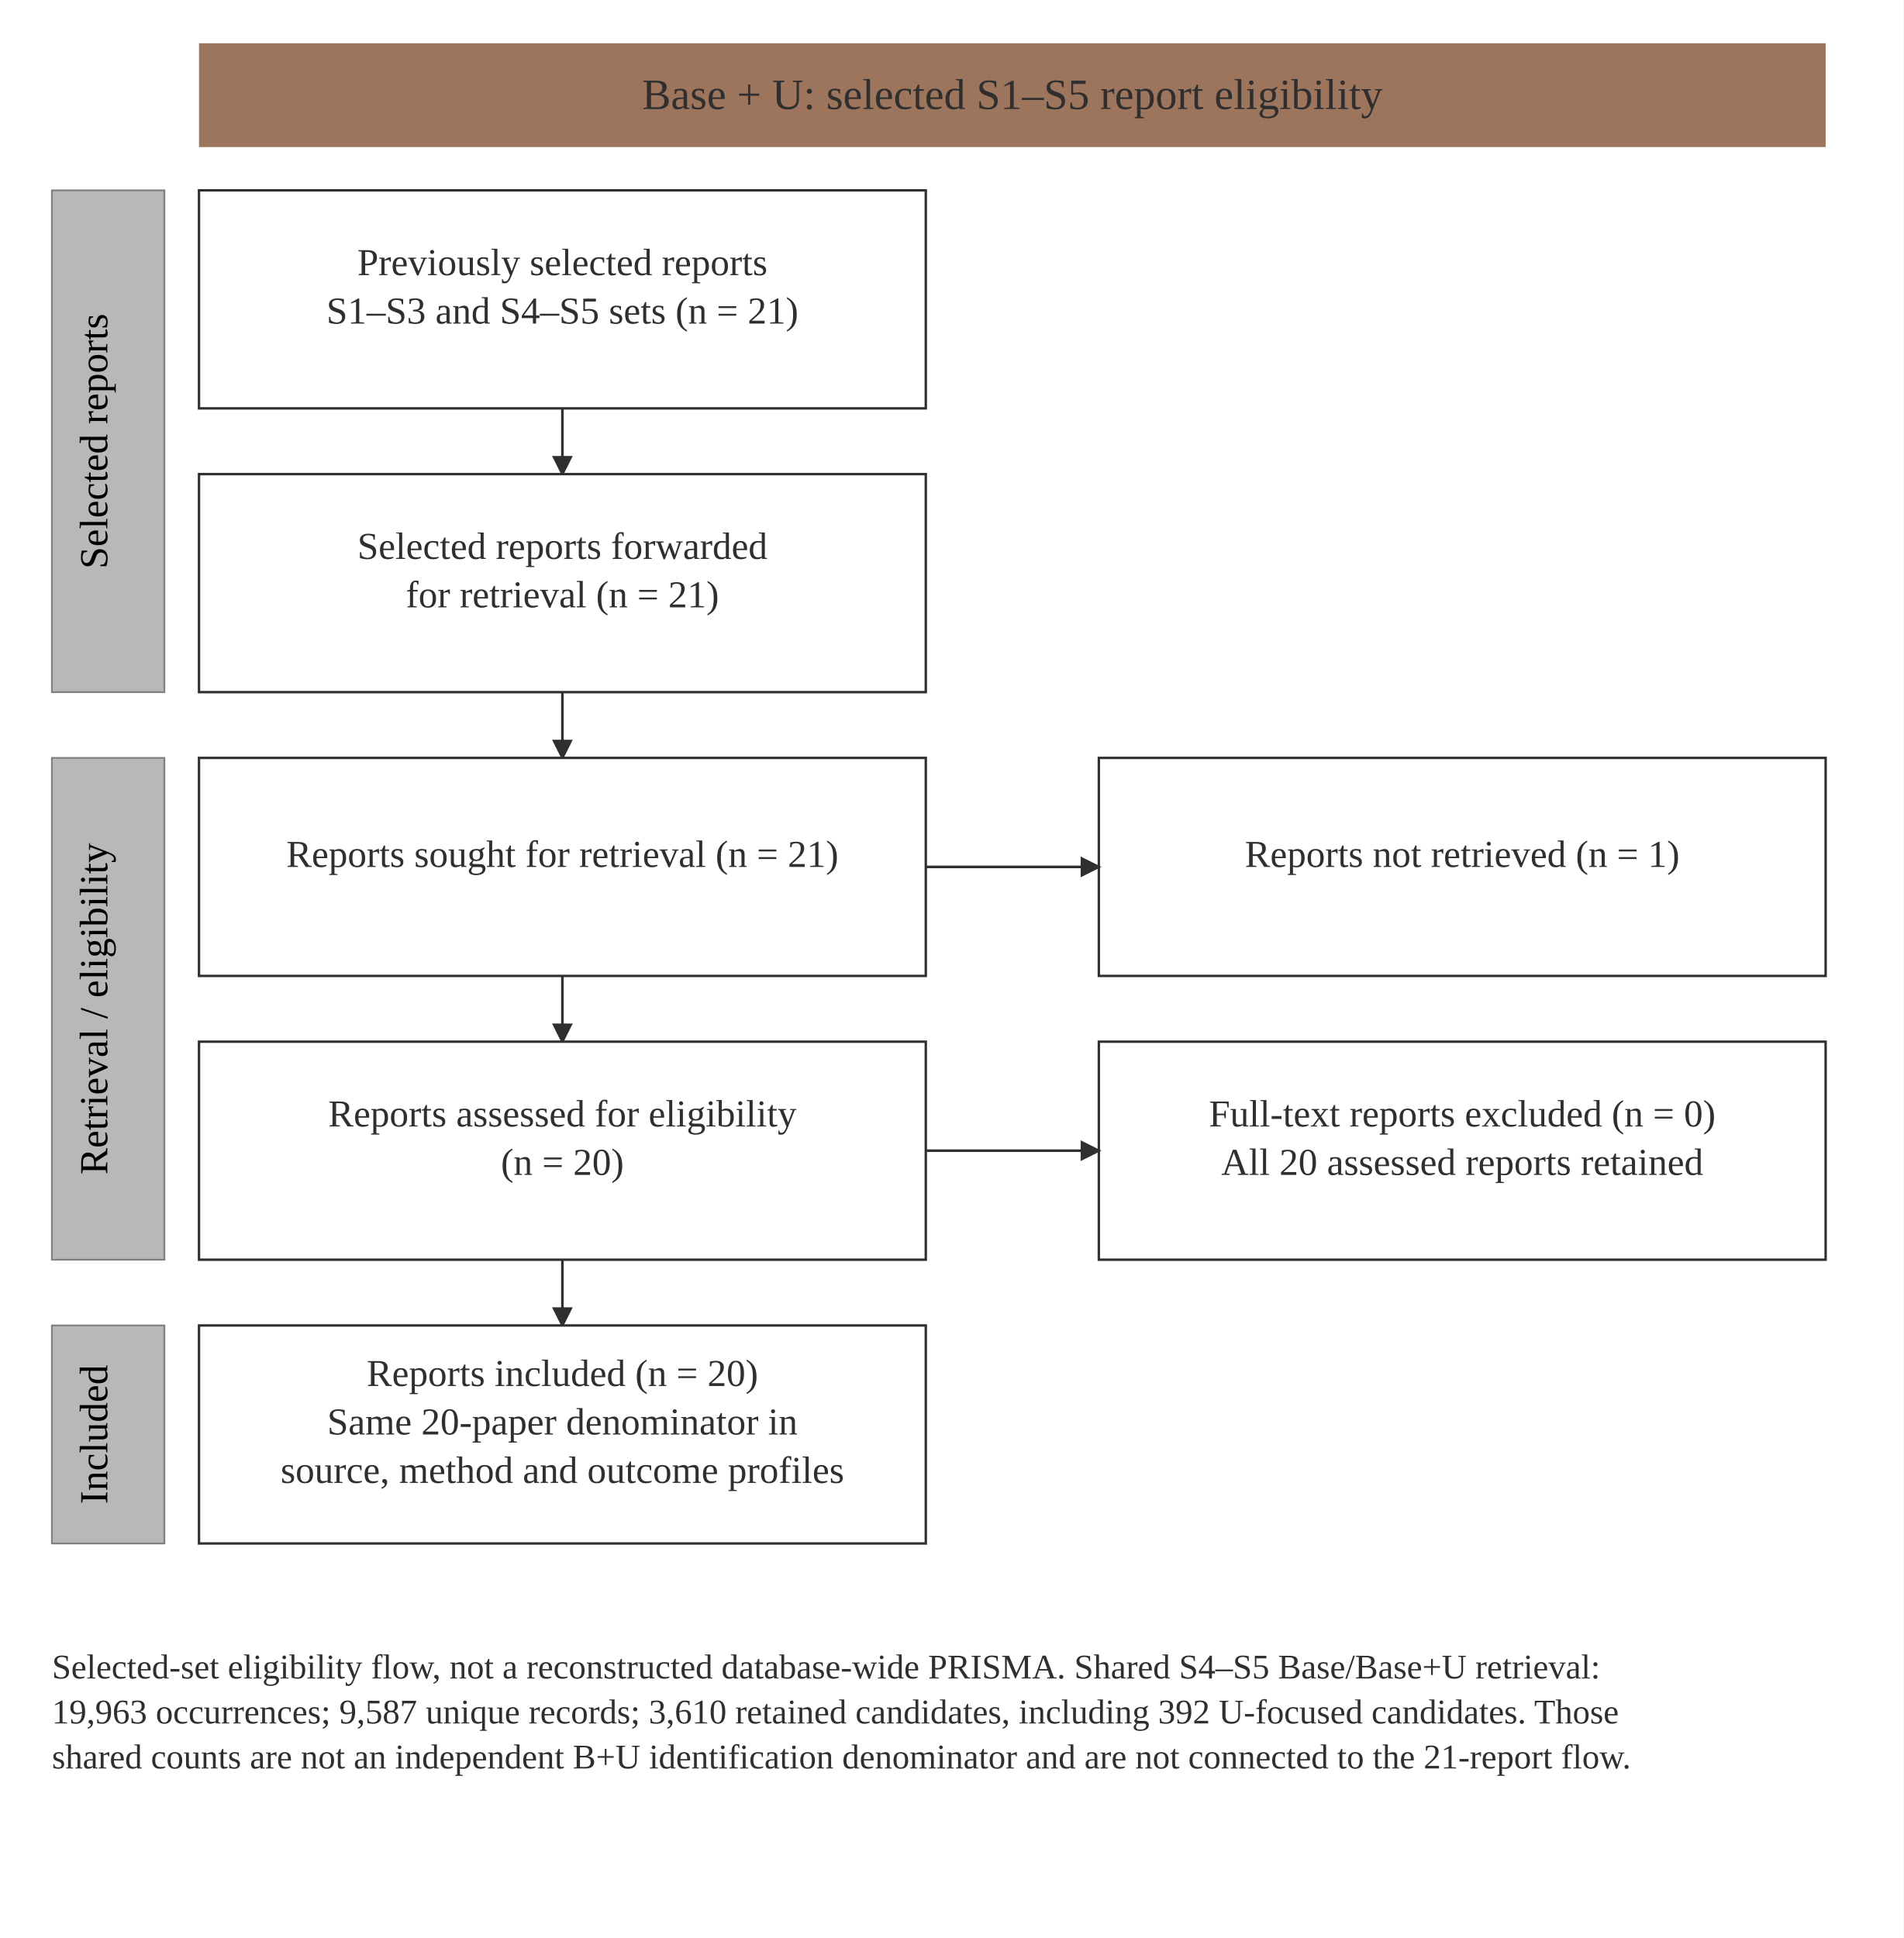
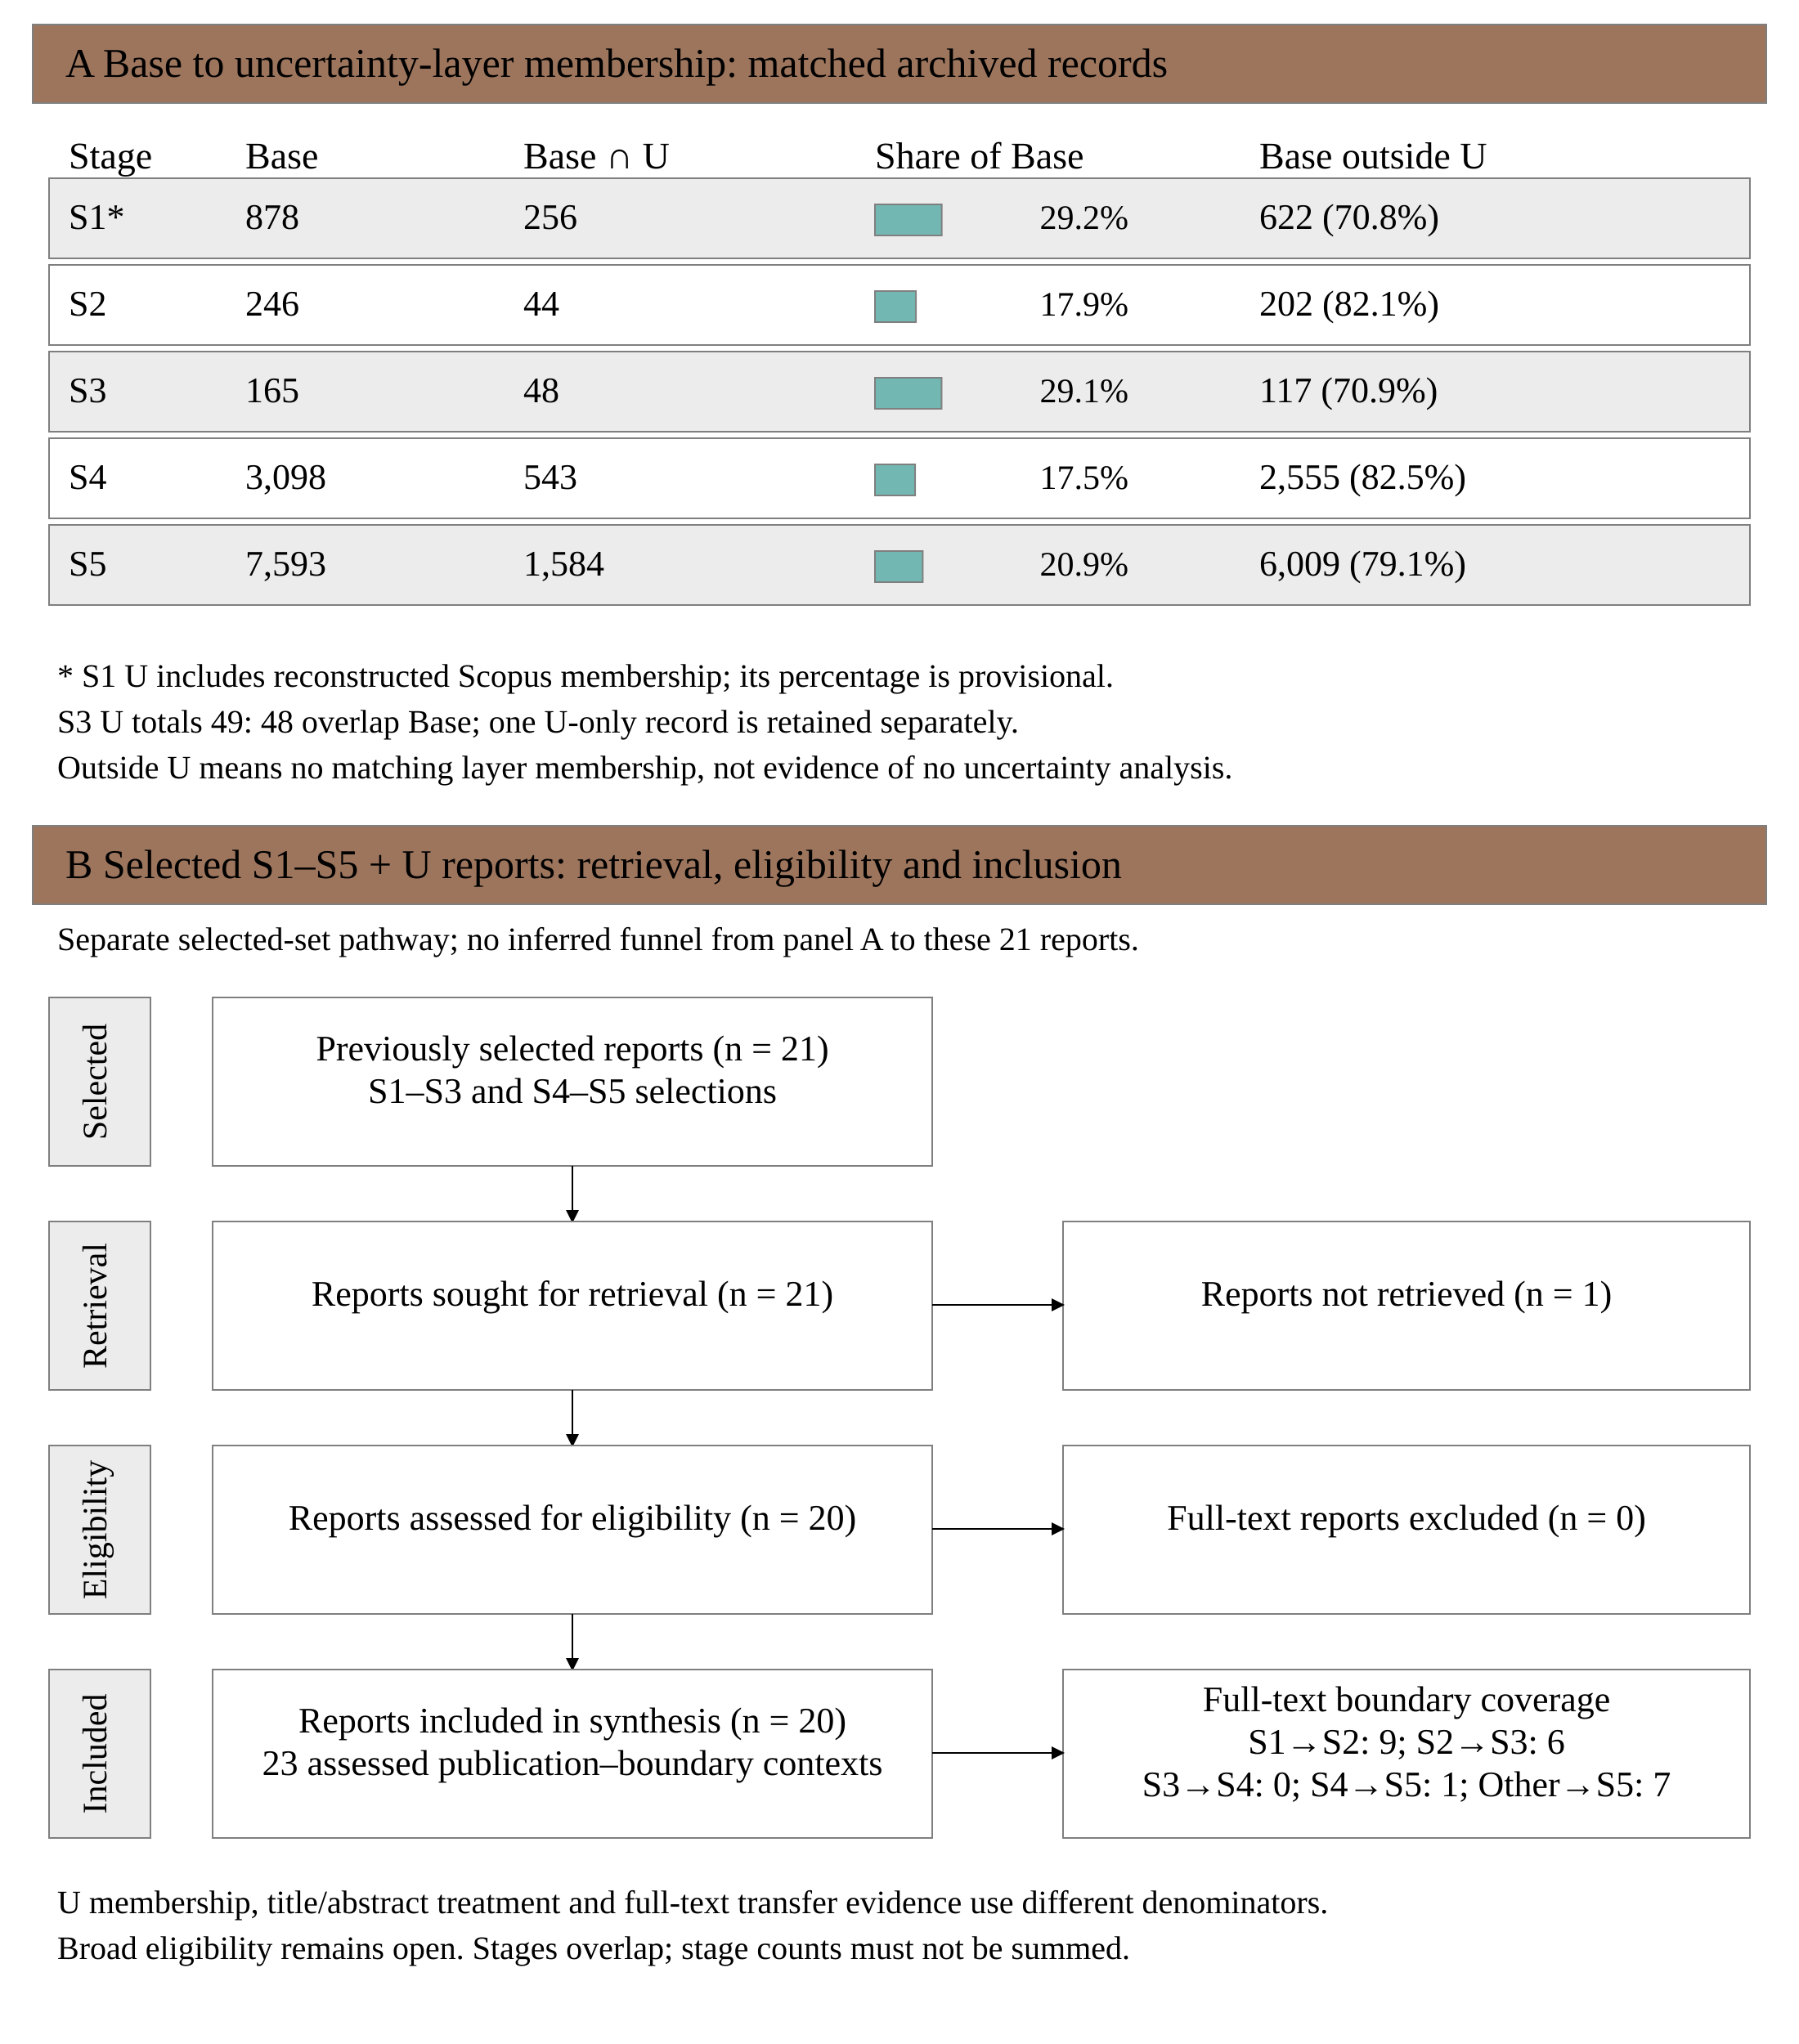
- <svg xmlns="http://www.w3.org/2000/svg" width="1100" height="1120" viewBox="0 0 1100 1120">
-   <rect width="1100" height="1120" fill="white" />
+ <svg xmlns="http://www.w3.org/2000/svg" width="1100" height="1250" viewBox="0 0 1100 1250">
+   <rect width="1100" height="1250" fill="white" />
  <defs>
-     <marker id="a" markerWidth="8" markerHeight="8" refX="7" refY="4" orient="auto">
-       <path d="M0,0L8,4L0,8" fill="#2F2F2F" />
+     <marker id="arrow" markerWidth="8" markerHeight="8" refX="7" refY="4" orient="auto">
+       <path d="M0,0L8,4L0,8" fill="black" />
    </marker>
  </defs>
-   <rect x="115" y="25" width="940" height="60" fill="#9D755D" />
-   <text x="585" y="63" text-anchor="middle" font-family="Times New Roman" font-size="25" fill="#2F2F2F">Base + U: selected S1–S5 report eligibility</text>
-   <rect x="115" y="110" width="420" height="126" fill="white" stroke="#2F2F2F" stroke-width="1.4" />
-   <text x="325" y="159" text-anchor="middle" font-family="Times New Roman" font-size="22" fill="#2F2F2F">Previously selected reports</text>
-   <text x="325" y="187" text-anchor="middle" font-family="Times New Roman" font-size="22" fill="#2F2F2F">S1–S3 and S4–S5 sets (n = 21)</text>
-   <path d="M325,236V274" fill="none" stroke="#2F2F2F" stroke-width="1.5" marker-end="url(#a)" />
-   <rect x="115" y="274" width="420" height="126" fill="white" stroke="#2F2F2F" stroke-width="1.4" />
-   <text x="325" y="323" text-anchor="middle" font-family="Times New Roman" font-size="22" fill="#2F2F2F">Selected reports forwarded</text>
-   <text x="325" y="351" text-anchor="middle" font-family="Times New Roman" font-size="22" fill="#2F2F2F">for retrieval (n = 21)</text>
-   <path d="M325,400V438" fill="none" stroke="#2F2F2F" stroke-width="1.5" marker-end="url(#a)" />
-   <rect x="115" y="438" width="420" height="126" fill="white" stroke="#2F2F2F" stroke-width="1.4" />
-   <text x="325" y="501" text-anchor="middle" font-family="Times New Roman" font-size="22" fill="#2F2F2F">Reports sought for retrieval (n = 21)</text>
-   <rect x="635" y="438" width="420" height="126" fill="white" stroke="#2F2F2F" stroke-width="1.4" />
-   <text x="845" y="501" text-anchor="middle" font-family="Times New Roman" font-size="22" fill="#2F2F2F">Reports not retrieved (n = 1)</text>
-   <path d="M325,564V602" fill="none" stroke="#2F2F2F" stroke-width="1.5" marker-end="url(#a)" />
-   <path d="M535,501H635" stroke="#2F2F2F" stroke-width="1.5" marker-end="url(#a)" />
-   <rect x="115" y="602" width="420" height="126" fill="white" stroke="#2F2F2F" stroke-width="1.4" />
-   <text x="325" y="651" text-anchor="middle" font-family="Times New Roman" font-size="22" fill="#2F2F2F">Reports assessed for eligibility</text>
-   <text x="325" y="679" text-anchor="middle" font-family="Times New Roman" font-size="22" fill="#2F2F2F">(n = 20)</text>
-   <rect x="635" y="602" width="420" height="126" fill="white" stroke="#2F2F2F" stroke-width="1.4" />
-   <text x="845" y="651" text-anchor="middle" font-family="Times New Roman" font-size="22" fill="#2F2F2F">Full-text reports excluded (n = 0)</text>
-   <text x="845" y="679" text-anchor="middle" font-family="Times New Roman" font-size="22" fill="#2F2F2F">All 20 assessed reports retained</text>
-   <path d="M325,728V766" fill="none" stroke="#2F2F2F" stroke-width="1.5" marker-end="url(#a)" />
-   <path d="M535,665H635" stroke="#2F2F2F" stroke-width="1.5" marker-end="url(#a)" />
-   <rect x="115" y="766" width="420" height="126" fill="white" stroke="#2F2F2F" stroke-width="1.4" />
-   <text x="325" y="801" text-anchor="middle" font-family="Times New Roman" font-size="22" fill="#2F2F2F">Reports included (n = 20)</text>
-   <text x="325" y="829" text-anchor="middle" font-family="Times New Roman" font-size="22" fill="#2F2F2F">Same 20-paper denominator in</text>
-   <text x="325" y="857" text-anchor="middle" font-family="Times New Roman" font-size="22" fill="#2F2F2F">source, method and outcome profiles</text>
-   <rect x="30" y="110" width="65" height="290" fill="#B8B8B8" stroke="#7F7F7F" />
-   <text x="62" y="255.0" transform="rotate(-90 62 255.0)" text-anchor="middle" font-family="Times New Roman" font-size="23">Selected reports</text>
-   <rect x="30" y="438" width="65" height="290" fill="#B8B8B8" stroke="#7F7F7F" />
-   <text x="62" y="583.0" transform="rotate(-90 62 583.0)" text-anchor="middle" font-family="Times New Roman" font-size="23">Retrieval / eligibility</text>
-   <rect x="30" y="766" width="65" height="126" fill="#B8B8B8" stroke="#7F7F7F" />
-   <text x="62" y="829.0" transform="rotate(-90 62 829.0)" text-anchor="middle" font-family="Times New Roman" font-size="23">Included</text>
-   <text x="30" y="970" text-anchor="start" font-family="Times New Roman" font-size="20" fill="#2F2F2F">Selected-set eligibility flow, not a reconstructed database-wide PRISMA. Shared S4–S5 Base/Base+U retrieval:</text>
-   <text x="30" y="996" text-anchor="start" font-family="Times New Roman" font-size="20" fill="#2F2F2F">19,963 occurrences; 9,587 unique records; 3,610 retained candidates, including 392 U-focused candidates. Those</text>
-   <text x="30" y="1022" text-anchor="start" font-family="Times New Roman" font-size="20" fill="#2F2F2F">shared counts are not an independent B+U identification denominator and are not connected to the 21-report flow.</text>
+   <rect x="20" y="15" width="1060" height="48" fill="#9D755D" stroke="#7F7F7F" />
+   <text x="40" y="47" text-anchor="start" font-family="Times New Roman" font-size="25" fill="black">A   Base to uncertainty-layer membership: matched archived records</text>
+   <text x="42" y="103" text-anchor="start" font-family="Times New Roman" font-size="23" fill="black">Stage</text>
+   <text x="150" y="103" text-anchor="start" font-family="Times New Roman" font-size="23" fill="black">Base</text>
+   <text x="320" y="103" text-anchor="start" font-family="Times New Roman" font-size="23" fill="black">Base ∩ U</text>
+   <text x="535" y="103" text-anchor="start" font-family="Times New Roman" font-size="23" fill="black">Share of Base</text>
+   <text x="770" y="103" text-anchor="start" font-family="Times New Roman" font-size="23" fill="black">Base outside U</text>
+   <rect x="30" y="109" width="1040" height="49" fill="#ECECEC" stroke="#7F7F7F" />
+   <text x="42" y="140" text-anchor="start" font-family="Times New Roman" font-size="22" fill="black">S1*</text>
+   <text x="150" y="140" text-anchor="start" font-family="Times New Roman" font-size="22" fill="black">878</text>
+   <text x="320" y="140" text-anchor="start" font-family="Times New Roman" font-size="22" fill="black">256</text>
+   <rect x="535" y="125" width="40.82" height="19" fill="#72B7B2" stroke="#7F7F7F" />
+   <text x="690" y="140" text-anchor="end" font-family="Times New Roman" font-size="21" fill="black">29.2%</text>
+   <text x="770" y="140" text-anchor="start" font-family="Times New Roman" font-size="22" fill="black">622 (70.8%)</text>
+   <rect x="30" y="162" width="1040" height="49" fill="white" stroke="#7F7F7F" />
+   <text x="42" y="193" text-anchor="start" font-family="Times New Roman" font-size="22" fill="black">S2</text>
+   <text x="150" y="193" text-anchor="start" font-family="Times New Roman" font-size="22" fill="black">246</text>
+   <text x="320" y="193" text-anchor="start" font-family="Times New Roman" font-size="22" fill="black">44</text>
+   <rect x="535" y="178" width="25.041" height="19" fill="#72B7B2" stroke="#7F7F7F" />
+   <text x="690" y="193" text-anchor="end" font-family="Times New Roman" font-size="21" fill="black">17.9%</text>
+   <text x="770" y="193" text-anchor="start" font-family="Times New Roman" font-size="22" fill="black">202 (82.1%)</text>
+   <rect x="30" y="215" width="1040" height="49" fill="#ECECEC" stroke="#7F7F7F" />
+   <text x="42" y="246" text-anchor="start" font-family="Times New Roman" font-size="22" fill="black">S3</text>
+   <text x="150" y="246" text-anchor="start" font-family="Times New Roman" font-size="22" fill="black">165</text>
+   <text x="320" y="246" text-anchor="start" font-family="Times New Roman" font-size="22" fill="black">48</text>
+   <rect x="535" y="231" width="40.727" height="19" fill="#72B7B2" stroke="#7F7F7F" />
+   <text x="690" y="246" text-anchor="end" font-family="Times New Roman" font-size="21" fill="black">29.1%</text>
+   <text x="770" y="246" text-anchor="start" font-family="Times New Roman" font-size="22" fill="black">117 (70.9%)</text>
+   <rect x="30" y="268" width="1040" height="49" fill="white" stroke="#7F7F7F" />
+   <text x="42" y="299" text-anchor="start" font-family="Times New Roman" font-size="22" fill="black">S4</text>
+   <text x="150" y="299" text-anchor="start" font-family="Times New Roman" font-size="22" fill="black">3,098</text>
+   <text x="320" y="299" text-anchor="start" font-family="Times New Roman" font-size="22" fill="black">543</text>
+   <rect x="535" y="284" width="24.538" height="19" fill="#72B7B2" stroke="#7F7F7F" />
+   <text x="690" y="299" text-anchor="end" font-family="Times New Roman" font-size="21" fill="black">17.5%</text>
+   <text x="770" y="299" text-anchor="start" font-family="Times New Roman" font-size="22" fill="black">2,555 (82.5%)</text>
+   <rect x="30" y="321" width="1040" height="49" fill="#ECECEC" stroke="#7F7F7F" />
+   <text x="42" y="352" text-anchor="start" font-family="Times New Roman" font-size="22" fill="black">S5</text>
+   <text x="150" y="352" text-anchor="start" font-family="Times New Roman" font-size="22" fill="black">7,593</text>
+   <text x="320" y="352" text-anchor="start" font-family="Times New Roman" font-size="22" fill="black">1,584</text>
+   <rect x="535" y="337" width="29.206" height="19" fill="#72B7B2" stroke="#7F7F7F" />
+   <text x="690" y="352" text-anchor="end" font-family="Times New Roman" font-size="21" fill="black">20.9%</text>
+   <text x="770" y="352" text-anchor="start" font-family="Times New Roman" font-size="22" fill="black">6,009 (79.1%)</text>
+   <text x="35" y="420" text-anchor="start" font-family="Times New Roman" font-size="20" fill="black">* S1 U includes reconstructed Scopus membership; its percentage is provisional.</text>
+   <text x="35" y="448" text-anchor="start" font-family="Times New Roman" font-size="20" fill="black">S3 U totals 49: 48 overlap Base; one U-only record is retained separately.</text>
+   <text x="35" y="476" text-anchor="start" font-family="Times New Roman" font-size="20" fill="black">Outside U means no matching layer membership, not evidence of no uncertainty analysis.</text>
+   <rect x="20" y="505" width="1060" height="48" fill="#9D755D" stroke="#7F7F7F" />
+   <text x="40" y="537" text-anchor="start" font-family="Times New Roman" font-size="25" fill="black">B   Selected S1–S5 + U reports: retrieval, eligibility and inclusion</text>
+   <text x="35" y="581" text-anchor="start" font-family="Times New Roman" font-size="20" fill="black">Separate selected-set pathway; no inferred funnel from panel A to these 21 reports.</text>
+   <rect x="130" y="610" width="440" height="103" fill="white" stroke="#7F7F7F" />
+   <text x="350.0" y="648.5" text-anchor="middle" font-family="Times New Roman" font-size="22" fill="black">Previously selected reports (n = 21)</text>
+   <text x="350.0" y="674.5" text-anchor="middle" font-family="Times New Roman" font-size="22" fill="black">S1–S3 and S4–S5 selections</text>
+   <path d="M350,713L350,747" stroke="black" fill="none" marker-end="url(#arrow)" />
+   <rect x="130" y="747" width="440" height="103" fill="white" stroke="#7F7F7F" />
+   <text x="350.0" y="798.5" text-anchor="middle" font-family="Times New Roman" font-size="22" fill="black">Reports sought for retrieval (n = 21)</text>
+   <rect x="650" y="747" width="420" height="103" fill="white" stroke="#7F7F7F" />
+   <text x="860.0" y="798.5" text-anchor="middle" font-family="Times New Roman" font-size="22" fill="black">Reports not retrieved (n = 1)</text>
+   <path d="M570,798L650,798" stroke="black" fill="none" marker-end="url(#arrow)" />
+   <path d="M350,850L350,884" stroke="black" fill="none" marker-end="url(#arrow)" />
+   <rect x="130" y="884" width="440" height="103" fill="white" stroke="#7F7F7F" />
+   <text x="350.0" y="935.5" text-anchor="middle" font-family="Times New Roman" font-size="22" fill="black">Reports assessed for eligibility (n = 20)</text>
+   <rect x="650" y="884" width="420" height="103" fill="white" stroke="#7F7F7F" />
+   <text x="860.0" y="935.5" text-anchor="middle" font-family="Times New Roman" font-size="22" fill="black">Full-text reports excluded (n = 0)</text>
+   <path d="M570,935L650,935" stroke="black" fill="none" marker-end="url(#arrow)" />
+   <path d="M350,987L350,1021" stroke="black" fill="none" marker-end="url(#arrow)" />
+   <rect x="130" y="1021" width="440" height="103" fill="white" stroke="#7F7F7F" />
+   <text x="350.0" y="1059.5" text-anchor="middle" font-family="Times New Roman" font-size="22" fill="black">Reports included in synthesis (n = 20)</text>
+   <text x="350.0" y="1085.5" text-anchor="middle" font-family="Times New Roman" font-size="22" fill="black">23 assessed publication–boundary contexts</text>
+   <rect x="650" y="1021" width="420" height="103" fill="white" stroke="#7F7F7F" />
+   <text x="860.0" y="1046.5" text-anchor="middle" font-family="Times New Roman" font-size="22" fill="black">Full-text boundary coverage</text>
+   <text x="860.0" y="1072.5" text-anchor="middle" font-family="Times New Roman" font-size="22" fill="black">S1→S2: 9; S2→S3: 6</text>
+   <text x="860.0" y="1098.5" text-anchor="middle" font-family="Times New Roman" font-size="22" fill="black">S3→S4: 0; S4→S5: 1; Other→S5: 7</text>
+   <path d="M570,1072L650,1072" stroke="black" fill="none" marker-end="url(#arrow)" />
+   <rect x="30" y="610" width="62" height="103" fill="#ECECEC" stroke="#7F7F7F" />
+   <text x="65" y="661.5" transform="rotate(-90 65 661.5)" font-family="Times New Roman" text-anchor="middle" font-size="21">Selected</text>
+   <rect x="30" y="747" width="62" height="103" fill="#ECECEC" stroke="#7F7F7F" />
+   <text x="65" y="798.5" transform="rotate(-90 65 798.5)" font-family="Times New Roman" text-anchor="middle" font-size="21">Retrieval</text>
+   <rect x="30" y="884" width="62" height="103" fill="#ECECEC" stroke="#7F7F7F" />
+   <text x="65" y="935.5" transform="rotate(-90 65 935.5)" font-family="Times New Roman" text-anchor="middle" font-size="21">Eligibility</text>
+   <rect x="30" y="1021" width="62" height="103" fill="#ECECEC" stroke="#7F7F7F" />
+   <text x="65" y="1072.5" transform="rotate(-90 65 1072.5)" font-family="Times New Roman" text-anchor="middle" font-size="21">Included</text>
+   <text x="35" y="1170" text-anchor="start" font-family="Times New Roman" font-size="20" fill="black">U membership, title/abstract treatment and full-text transfer evidence use different denominators.</text>
+   <text x="35" y="1198" text-anchor="start" font-family="Times New Roman" font-size="20" fill="black">Broad eligibility remains open. Stages overlap; stage counts must not be summed.</text>
</svg>
